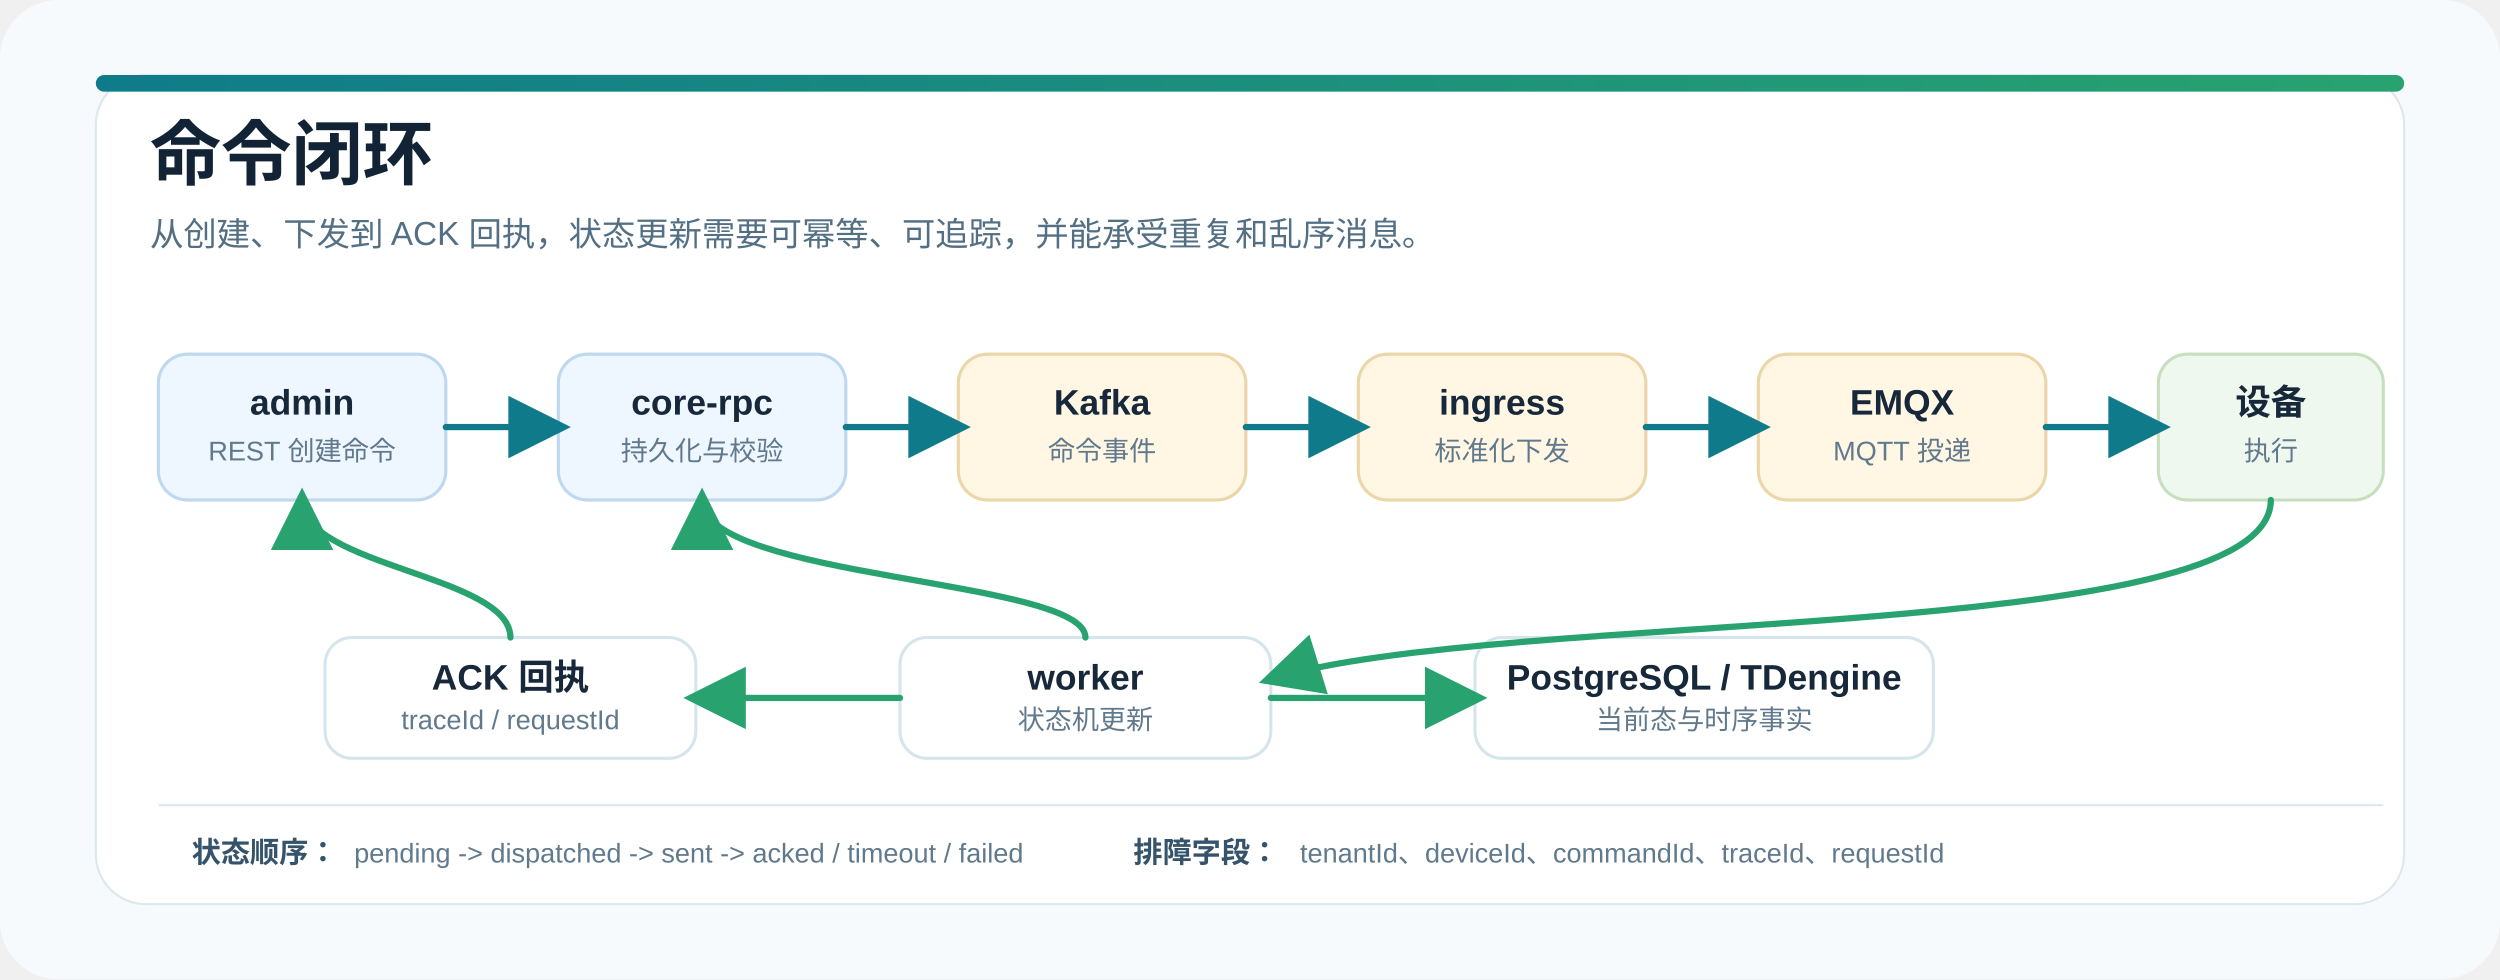
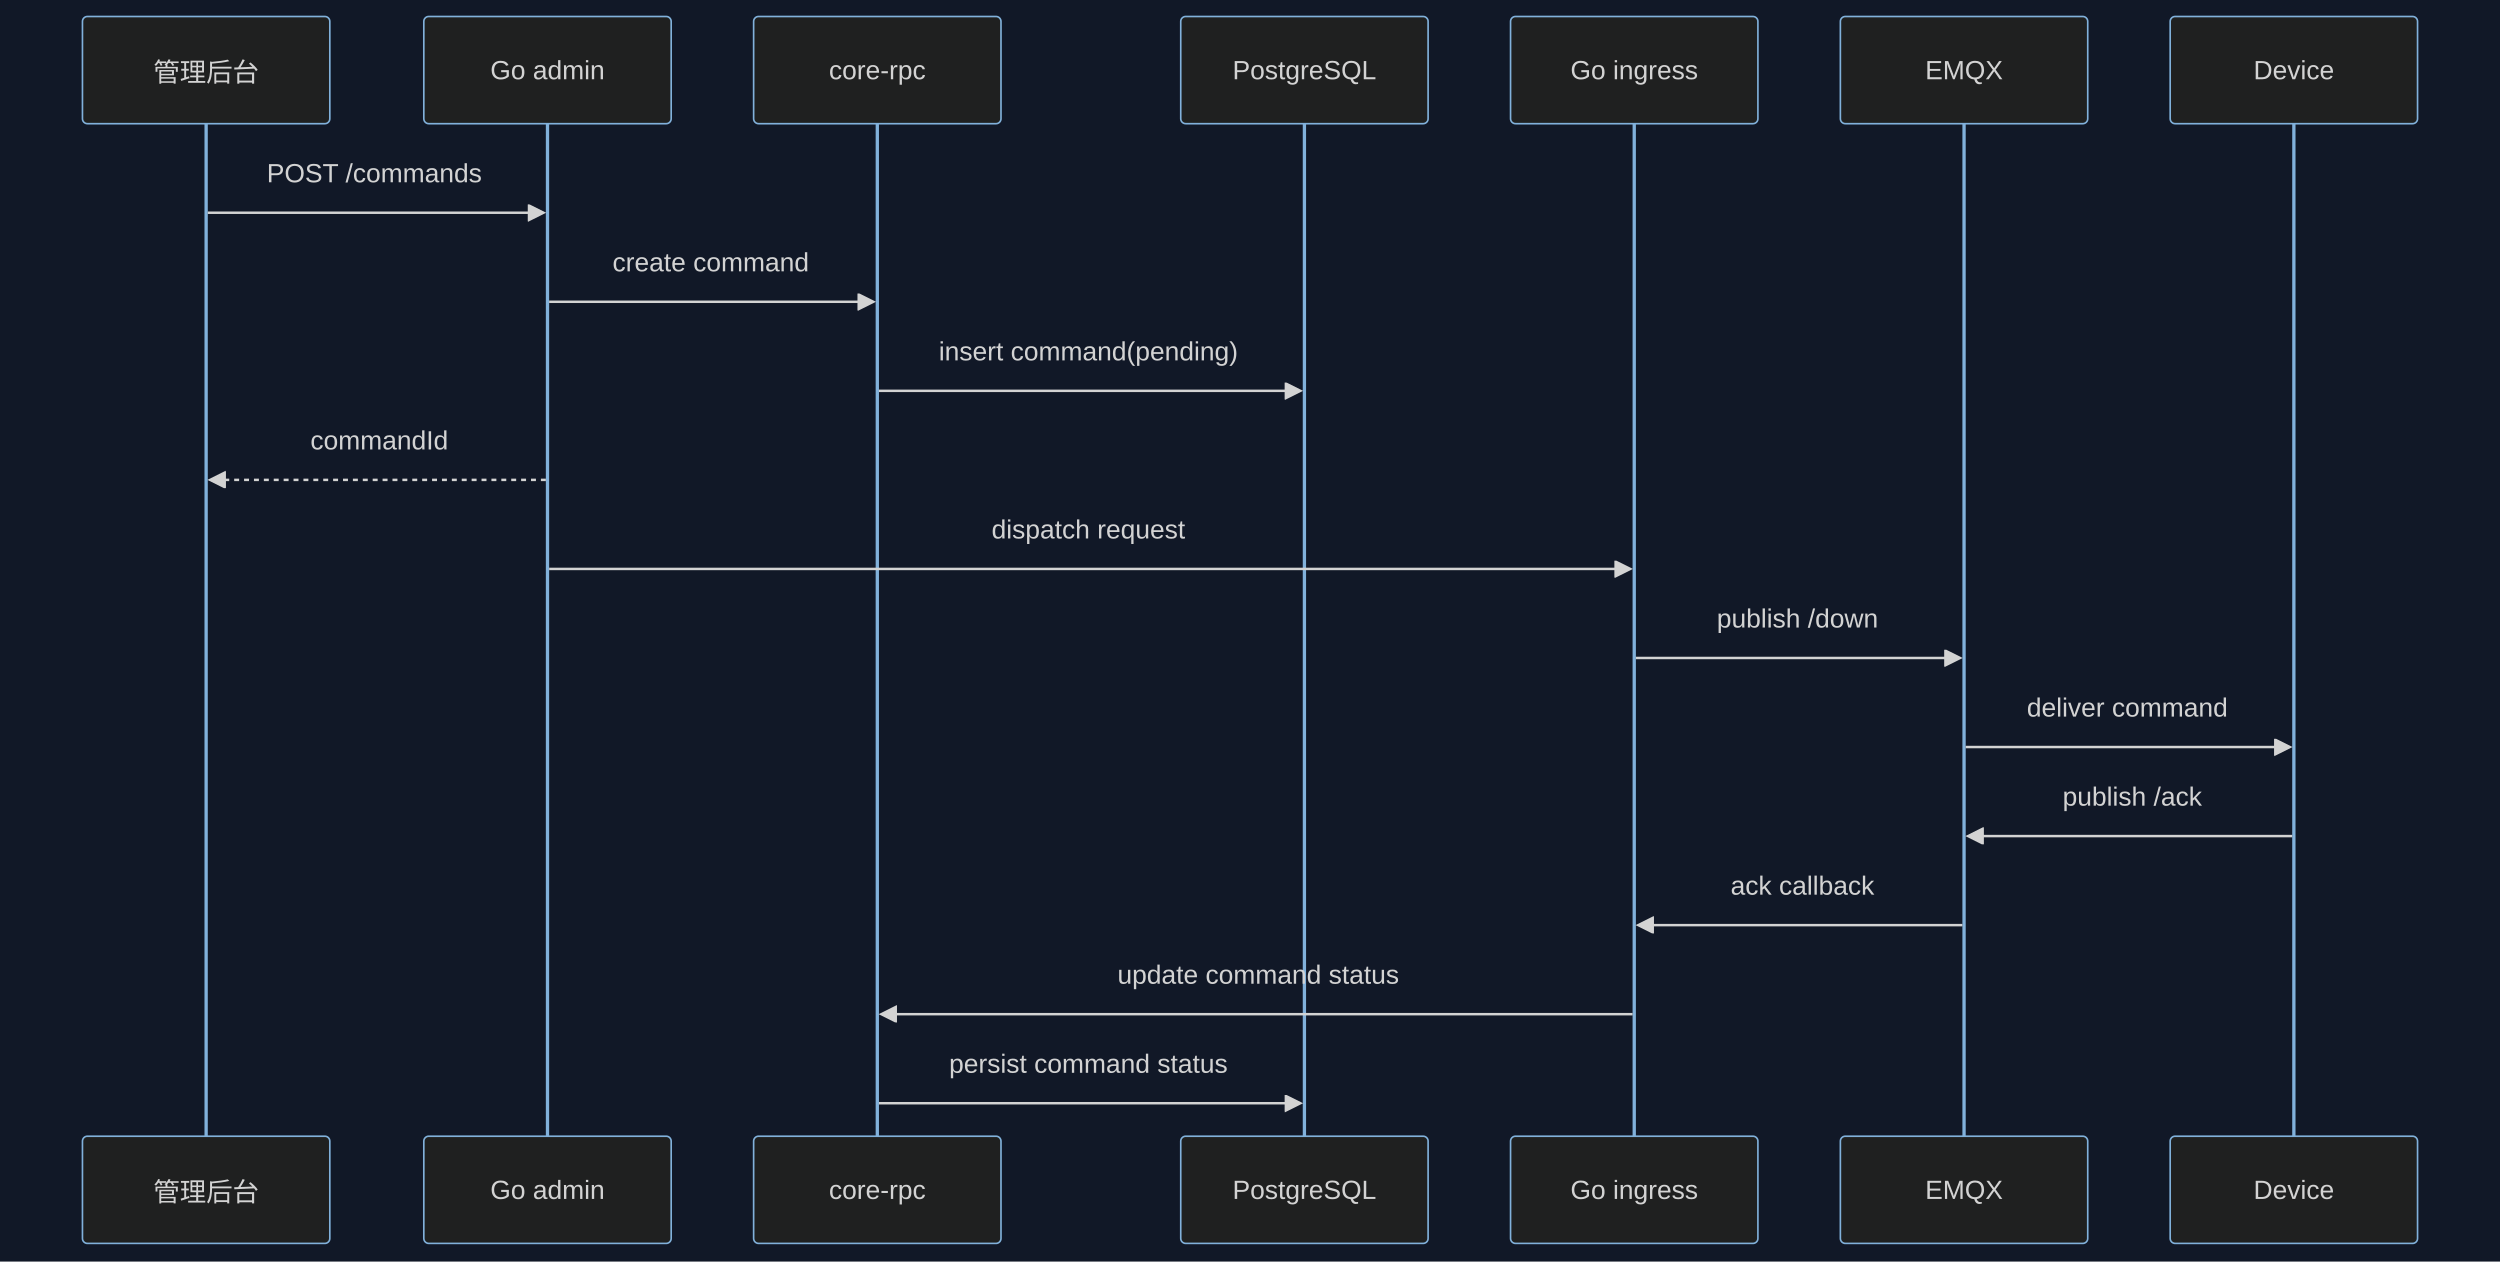
- <svg xmlns="http://www.w3.org/2000/svg" width="1200" height="470" viewBox="0 0 1200 470" role="img" aria-labelledby="title desc">
+ <svg xmlns="http://www.w3.org/2000/svg" id="readme_diagram_1" width="100%" viewBox="-50 -10 1516 765" role="graphics-document document" aria-roledescription="sequence">
+   <rect data-readme-bg="true" x="-50" y="-10" width="1516" height="765" fill="#111827" />
+   <g>
+     <rect x="1266" y="679" fill="#eaeaea" stroke="#666" width="150" height="65" name="D" rx="3" ry="3" class="actor actor-bottom" />
+     <text x="1341" y="711.5" dominant-baseline="central" alignment-baseline="central" class="actor" style="text-anchor: middle; font-size: 16px; font-weight: 400;">
+       <tspan x="1341" dy="0">Device</tspan>
+     </text>
+   </g>
+   <g>
+     <rect x="1066" y="679" fill="#eaeaea" stroke="#666" width="150" height="65" name="E" rx="3" ry="3" class="actor actor-bottom" />
+     <text x="1141" y="711.5" dominant-baseline="central" alignment-baseline="central" class="actor" style="text-anchor: middle; font-size: 16px; font-weight: 400;">
+       <tspan x="1141" dy="0">EMQX</tspan>
+     </text>
+   </g>
+   <g>
+     <rect x="866" y="679" fill="#eaeaea" stroke="#666" width="150" height="65" name="I" rx="3" ry="3" class="actor actor-bottom" />
+     <text x="941" y="711.5" dominant-baseline="central" alignment-baseline="central" class="actor" style="text-anchor: middle; font-size: 16px; font-weight: 400;">
+       <tspan x="941" dy="0">Go ingress</tspan>
+     </text>
+   </g>
+   <g>
+     <rect x="666" y="679" fill="#eaeaea" stroke="#666" width="150" height="65" name="P" rx="3" ry="3" class="actor actor-bottom" />
+     <text x="741" y="711.5" dominant-baseline="central" alignment-baseline="central" class="actor" style="text-anchor: middle; font-size: 16px; font-weight: 400;">
+       <tspan x="741" dy="0">PostgreSQL</tspan>
+     </text>
+   </g>
+   <g>
+     <rect x="407" y="679" fill="#eaeaea" stroke="#666" width="150" height="65" name="R" rx="3" ry="3" class="actor actor-bottom" />
+     <text x="482" y="711.5" dominant-baseline="central" alignment-baseline="central" class="actor" style="text-anchor: middle; font-size: 16px; font-weight: 400;">
+       <tspan x="482" dy="0">core-rpc</tspan>
+     </text>
+   </g>
+   <g>
+     <rect x="207" y="679" fill="#eaeaea" stroke="#666" width="150" height="65" name="A" rx="3" ry="3" class="actor actor-bottom" />
+     <text x="282" y="711.5" dominant-baseline="central" alignment-baseline="central" class="actor" style="text-anchor: middle; font-size: 16px; font-weight: 400;">
+       <tspan x="282" dy="0">Go admin</tspan>
+     </text>
+   </g>
+   <g>
+     <rect x="0" y="679" fill="#eaeaea" stroke="#666" width="150" height="65" name="U" rx="3" ry="3" class="actor actor-bottom" />
+     <text x="75" y="711.5" dominant-baseline="central" alignment-baseline="central" class="actor" style="text-anchor: middle; font-size: 16px; font-weight: 400;">
+       <tspan x="75" dy="0">管理后台</tspan>
+     </text>
+   </g>
+   <g>
+     <line id="actor6" x1="1341" y1="5" x2="1341" y2="679" class="200" stroke-width="0.5px" stroke="#999" />
+     <g id="root-6">
+       <rect x="1266" y="0" fill="#eaeaea" stroke="#666" width="150" height="65" name="D" rx="3" ry="3" class="actor actor-top" />
+       <text x="1341" y="32.5" dominant-baseline="central" alignment-baseline="central" class="actor" style="text-anchor: middle; font-size: 16px; font-weight: 400;">
+         <tspan x="1341" dy="0">Device</tspan>
+       </text>
+     </g>
+   </g>
+   <g>
+     <line id="actor5" x1="1141" y1="5" x2="1141" y2="679" class="200" stroke-width="0.5px" stroke="#999" />
+     <g id="root-5">
+       <rect x="1066" y="0" fill="#eaeaea" stroke="#666" width="150" height="65" name="E" rx="3" ry="3" class="actor actor-top" />
+       <text x="1141" y="32.5" dominant-baseline="central" alignment-baseline="central" class="actor" style="text-anchor: middle; font-size: 16px; font-weight: 400;">
+         <tspan x="1141" dy="0">EMQX</tspan>
+       </text>
+     </g>
+   </g>
+   <g>
+     <line id="actor4" x1="941" y1="5" x2="941" y2="679" class="200" stroke-width="0.5px" stroke="#999" />
+     <g id="root-4">
+       <rect x="866" y="0" fill="#eaeaea" stroke="#666" width="150" height="65" name="I" rx="3" ry="3" class="actor actor-top" />
+       <text x="941" y="32.5" dominant-baseline="central" alignment-baseline="central" class="actor" style="text-anchor: middle; font-size: 16px; font-weight: 400;">
+         <tspan x="941" dy="0">Go ingress</tspan>
+       </text>
+     </g>
+   </g>
+   <g>
+     <line id="actor3" x1="741" y1="5" x2="741" y2="679" class="200" stroke-width="0.5px" stroke="#999" />
+     <g id="root-3">
+       <rect x="666" y="0" fill="#eaeaea" stroke="#666" width="150" height="65" name="P" rx="3" ry="3" class="actor actor-top" />
+       <text x="741" y="32.5" dominant-baseline="central" alignment-baseline="central" class="actor" style="text-anchor: middle; font-size: 16px; font-weight: 400;">
+         <tspan x="741" dy="0">PostgreSQL</tspan>
+       </text>
+     </g>
+   </g>
+   <g>
+     <line id="actor2" x1="482" y1="5" x2="482" y2="679" class="200" stroke-width="0.5px" stroke="#999" />
+     <g id="root-2">
+       <rect x="407" y="0" fill="#eaeaea" stroke="#666" width="150" height="65" name="R" rx="3" ry="3" class="actor actor-top" />
+       <text x="482" y="32.5" dominant-baseline="central" alignment-baseline="central" class="actor" style="text-anchor: middle; font-size: 16px; font-weight: 400;">
+         <tspan x="482" dy="0">core-rpc</tspan>
+       </text>
+     </g>
+   </g>
+   <g>
+     <line id="actor1" x1="282" y1="5" x2="282" y2="679" class="200" stroke-width="0.5px" stroke="#999" />
+     <g id="root-1">
+       <rect x="207" y="0" fill="#eaeaea" stroke="#666" width="150" height="65" name="A" rx="3" ry="3" class="actor actor-top" />
+       <text x="282" y="32.5" dominant-baseline="central" alignment-baseline="central" class="actor" style="text-anchor: middle; font-size: 16px; font-weight: 400;">
+         <tspan x="282" dy="0">Go admin</tspan>
+       </text>
+     </g>
+   </g>
+   <g>
+     <line id="actor0" x1="75" y1="5" x2="75" y2="679" class="200" stroke-width="0.5px" stroke="#999" />
+     <g id="root-0">
+       <rect x="0" y="0" fill="#eaeaea" stroke="#666" width="150" height="65" name="U" rx="3" ry="3" class="actor actor-top" />
+       <text x="75" y="32.5" dominant-baseline="central" alignment-baseline="central" class="actor" style="text-anchor: middle; font-size: 16px; font-weight: 400;">
+         <tspan x="75" dy="0">管理后台</tspan>
+       </text>
+     </g>
+   </g>
+   <style>#readme_diagram_1{font-family:"trebuchet ms",verdana,arial,sans-serif;font-size:16px;fill:#ccc;}#readme_diagram_1 .error-icon{fill:#a44141;}#readme_diagram_1 .error-text{fill:#ddd;stroke:#ddd;}#readme_diagram_1 .edge-thickness-normal{stroke-width:2px;}#readme_diagram_1 .edge-thickness-thick{stroke-width:3.5px;}#readme_diagram_1 .edge-pattern-solid{stroke-dasharray:0;}#readme_diagram_1 .edge-pattern-dashed{stroke-dasharray:3;}#readme_diagram_1 .edge-pattern-dotted{stroke-dasharray:2;}#readme_diagram_1 .marker{fill:lightgrey;stroke:lightgrey;}#readme_diagram_1 .marker.cross{stroke:lightgrey;}#readme_diagram_1 svg{font-family:"trebuchet ms",verdana,arial,sans-serif;font-size:16px;}#readme_diagram_1 .actor{stroke:#81B1DB;fill:#1f2020;}#readme_diagram_1 text.actor&gt;tspan{fill:lightgrey;stroke:none;}#readme_diagram_1 .actor-line{stroke:lightgrey;}#readme_diagram_1 .messageLine0{stroke-width:1.5;stroke-dasharray:none;stroke:lightgrey;}#readme_diagram_1 .messageLine1{stroke-width:1.5;stroke-dasharray:2,2;stroke:lightgrey;}#readme_diagram_1 #arrowhead path{fill:lightgrey;stroke:lightgrey;}#readme_diagram_1 .sequenceNumber{fill:black;}#readme_diagram_1 #sequencenumber{fill:lightgrey;}#readme_diagram_1 #crosshead path{fill:lightgrey;stroke:lightgrey;}#readme_diagram_1 .messageText{fill:lightgrey;stroke:none;}#readme_diagram_1 .labelBox{stroke:#81B1DB;fill:#1f2020;}#readme_diagram_1 .labelText,#readme_diagram_1 .labelText&gt;tspan{fill:lightgrey;stroke:none;}#readme_diagram_1 .loopText,#readme_diagram_1 .loopText&gt;tspan{fill:lightgrey;stroke:none;}#readme_diagram_1 .loopLine{stroke-width:2px;stroke-dasharray:2,2;stroke:#81B1DB;fill:#81B1DB;}#readme_diagram_1 .note{stroke:hsl(180, 0%, 18.353%);fill:hsl(180, 1.587%, 28.353%);}#readme_diagram_1 .noteText,#readme_diagram_1 .noteText&gt;tspan{fill:rgb(183.848, 181.552, 181.552);stroke:none;}#readme_diagram_1 .activation0{fill:hsl(180, 1.587%, 28.353%);stroke:#81B1DB;}#readme_diagram_1 .activation1{fill:hsl(180, 1.587%, 28.353%);stroke:#81B1DB;}#readme_diagram_1 .activation2{fill:hsl(180, 1.587%, 28.353%);stroke:#81B1DB;}#readme_diagram_1 .actorPopupMenu{position:absolute;}#readme_diagram_1 .actorPopupMenuPanel{position:absolute;fill:#1f2020;box-shadow:0px 8px 16px 0px rgba(0,0,0,0.2);filter:drop-shadow(3px 5px 2px rgb(0 0 0 / 0.4));}#readme_diagram_1 .actor-man line{stroke:#81B1DB;fill:#1f2020;}#readme_diagram_1 .actor-man circle,#readme_diagram_1 line{stroke:#81B1DB;fill:#1f2020;stroke-width:2px;}#readme_diagram_1 :root{--mermaid-font-family:"trebuchet ms",verdana,arial,sans-serif;}</style>
+   <g />
  <defs>
-     <style>
-       .sans { font-family: "Noto Sans SC", "Microsoft YaHei", "PingFang SC", Arial, sans-serif; }
-       .title { fill: #132336; font-size: 34px; font-weight: 800; }
-       .note { fill: #536f84; font-size: 16px; }
-       .step { fill: #17283a; font-size: 17px; font-weight: 800; }
-       .sub { fill: #61798c; font-size: 13px; }
-       .state { fill: #35536b; font-size: 14px; font-weight: 700; }
-       .box { fill: #ffffff; stroke: #d6e5ec; stroke-width: 1.5; }
-       .primary { fill: #eef6ff; stroke: #bdd8ef; stroke-width: 1.5; }
-       .event { fill: #fff7e4; stroke: #ead6a7; stroke-width: 1.5; }
-       .done { fill: #eff8ef; stroke: #c8dfbf; stroke-width: 1.5; }
-       .line { stroke: #0f7b8a; stroke-width: 3; stroke-linecap: round; stroke-linejoin: round; fill: none; marker-end: url(#arrow); }
-       .return { stroke: #28a36f; stroke-width: 3; stroke-linecap: round; stroke-linejoin: round; fill: none; marker-end: url(#arrow2); }
-     </style>
-     <marker id="arrow" markerWidth="10" markerHeight="10" refX="8" refY="5" orient="auto">
-       <path d="M0 0 L10 5 L0 10 Z" fill="#0f7b8a" />
+     <symbol id="computer" width="24" height="24">
+       <path transform="scale(.5)" d="M2 2v13h20v-13h-20zm18 11h-16v-9h16v9zm-10.228 6l.466-1h3.524l.467 1h-4.457zm14.228 3h-24l2-6h2.104l-1.33 4h18.45l-1.297-4h2.073l2 6zm-5-10h-14v-7h14v7z" />
+     </symbol>
+   </defs>
+   <defs>
+     <symbol id="database" fill-rule="evenodd" clip-rule="evenodd">
+       <path transform="scale(.5)" d="M12.258.001l.256.004.255.005.253.008.251.01.249.012.247.015.246.016.242.019.241.02.239.023.236.024.233.027.231.028.229.031.225.032.223.034.22.036.217.038.214.04.211.041.208.043.205.045.201.046.198.048.194.05.191.051.187.053.183.054.18.056.175.057.172.059.168.06.163.061.16.063.155.064.15.066.074.033.073.033.071.034.07.034.069.035.068.035.067.035.066.035.064.036.064.036.062.036.06.036.06.037.058.037.058.037.055.038.055.038.053.038.052.038.051.039.05.039.048.039.047.039.045.04.044.04.043.04.041.04.04.041.039.041.037.041.036.041.034.041.033.042.032.042.03.042.029.042.027.042.026.043.024.043.023.043.021.043.02.043.018.044.017.043.015.044.013.044.012.044.011.045.009.044.007.045.006.045.004.045.002.045.001.045v17l-.001.045-.002.045-.004.045-.006.045-.007.045-.009.044-.011.045-.012.044-.013.044-.015.044-.017.043-.018.044-.02.043-.021.043-.023.043-.024.043-.026.043-.027.042-.029.042-.03.042-.032.042-.033.042-.034.041-.036.041-.037.041-.039.041-.04.041-.041.04-.043.04-.044.04-.045.04-.047.039-.048.039-.05.039-.051.039-.052.038-.053.038-.055.038-.055.038-.058.037-.058.037-.06.037-.06.036-.062.036-.064.036-.064.036-.066.035-.067.035-.068.035-.069.035-.07.034-.071.034-.073.033-.074.033-.15.066-.155.064-.16.063-.163.061-.168.06-.172.059-.175.057-.18.056-.183.054-.187.053-.191.051-.194.05-.198.048-.201.046-.205.045-.208.043-.211.041-.214.04-.217.038-.22.036-.223.034-.225.032-.229.031-.231.028-.233.027-.236.024-.239.023-.241.02-.242.019-.246.016-.247.015-.249.012-.251.01-.253.008-.255.005-.256.004-.258.001-.258-.001-.256-.004-.255-.005-.253-.008-.251-.01-.249-.012-.247-.015-.245-.016-.243-.019-.241-.02-.238-.023-.236-.024-.234-.027-.231-.028-.228-.031-.226-.032-.223-.034-.22-.036-.217-.038-.214-.04-.211-.041-.208-.043-.204-.045-.201-.046-.198-.048-.195-.05-.19-.051-.187-.053-.184-.054-.179-.056-.176-.057-.172-.059-.167-.06-.164-.061-.159-.063-.155-.064-.151-.066-.074-.033-.072-.033-.072-.034-.07-.034-.069-.035-.068-.035-.067-.035-.066-.035-.064-.036-.063-.036-.062-.036-.061-.036-.06-.037-.058-.037-.057-.037-.056-.038-.055-.038-.053-.038-.052-.038-.051-.039-.049-.039-.049-.039-.046-.039-.046-.04-.044-.04-.043-.04-.041-.04-.04-.041-.039-.041-.037-.041-.036-.041-.034-.041-.033-.042-.032-.042-.03-.042-.029-.042-.027-.042-.026-.043-.024-.043-.023-.043-.021-.043-.02-.043-.018-.044-.017-.043-.015-.044-.013-.044-.012-.044-.011-.045-.009-.044-.007-.045-.006-.045-.004-.045-.002-.045-.001-.045v-17l.001-.045.002-.045.004-.045.006-.045.007-.045.009-.044.011-.045.012-.044.013-.044.015-.044.017-.043.018-.044.02-.043.021-.043.023-.043.024-.043.026-.043.027-.042.029-.042.03-.042.032-.042.033-.042.034-.041.036-.041.037-.041.039-.041.04-.041.041-.04.043-.04.044-.04.046-.04.046-.039.049-.039.049-.039.051-.039.052-.038.053-.038.055-.038.056-.038.057-.037.058-.037.06-.037.061-.036.062-.036.063-.036.064-.036.066-.035.067-.035.068-.035.069-.035.07-.034.072-.034.072-.033.074-.033.151-.066.155-.064.159-.063.164-.061.167-.06.172-.059.176-.057.179-.056.184-.054.187-.053.19-.051.195-.05.198-.048.201-.046.204-.045.208-.043.211-.041.214-.04.217-.038.22-.036.223-.034.226-.032.228-.031.231-.028.234-.027.236-.024.238-.023.241-.02.243-.019.245-.016.247-.015.249-.012.251-.01.253-.008.255-.005.256-.004.258-.001.258.001zm-9.258 20.499v.01l.001.021.003.021.004.022.005.021.006.022.007.022.009.023.01.022.011.023.012.023.013.023.015.023.016.024.017.023.018.024.019.024.021.024.022.025.023.024.024.025.052.049.056.05.061.051.066.051.07.051.075.051.079.052.084.052.088.052.092.052.097.052.102.051.105.052.11.052.114.051.119.051.123.051.127.05.131.05.135.05.139.048.144.049.147.047.152.047.155.047.16.045.163.045.167.043.171.043.176.041.178.041.183.039.187.039.19.037.194.035.197.035.202.033.204.031.209.03.212.029.216.027.219.025.222.024.226.021.23.02.233.018.236.016.24.015.243.012.246.01.249.008.253.005.256.004.259.001.26-.001.257-.004.254-.005.25-.008.247-.011.244-.012.241-.014.237-.016.233-.018.231-.021.226-.021.224-.024.22-.026.216-.027.212-.028.21-.031.205-.031.202-.034.198-.034.194-.036.191-.037.187-.039.183-.04.179-.04.175-.042.172-.043.168-.044.163-.045.16-.046.155-.046.152-.047.148-.048.143-.049.139-.049.136-.05.131-.05.126-.05.123-.051.118-.052.114-.051.11-.052.106-.052.101-.052.096-.052.092-.052.088-.053.083-.051.079-.052.074-.052.07-.051.065-.051.06-.051.056-.05.051-.05.023-.024.023-.025.021-.024.02-.024.019-.024.018-.024.017-.024.015-.023.014-.024.013-.023.012-.023.01-.023.01-.022.008-.022.006-.022.006-.022.004-.022.004-.021.001-.021.001-.021v-4.127l-.077.055-.08.053-.083.054-.085.053-.087.052-.09.052-.093.051-.095.05-.097.05-.1.049-.102.049-.105.048-.106.047-.109.047-.111.046-.114.045-.115.045-.118.044-.12.043-.122.042-.124.042-.126.041-.128.04-.13.04-.132.038-.134.038-.135.037-.138.037-.139.035-.142.035-.143.034-.144.033-.147.032-.148.031-.15.03-.151.03-.153.029-.154.027-.156.027-.158.026-.159.025-.161.024-.162.023-.163.022-.165.021-.166.02-.167.019-.169.018-.169.017-.171.016-.173.015-.173.014-.175.013-.175.012-.177.011-.178.01-.179.008-.179.008-.181.006-.182.005-.182.004-.184.003-.184.002h-.37l-.184-.002-.184-.003-.182-.004-.182-.005-.181-.006-.179-.008-.179-.008-.178-.01-.176-.011-.176-.012-.175-.013-.173-.014-.172-.015-.171-.016-.17-.017-.169-.018-.167-.019-.166-.02-.165-.021-.163-.022-.162-.023-.161-.024-.159-.025-.157-.026-.156-.027-.155-.027-.153-.029-.151-.03-.15-.03-.148-.031-.146-.032-.145-.033-.143-.034-.141-.035-.14-.035-.137-.037-.136-.037-.134-.038-.132-.038-.13-.04-.128-.04-.126-.041-.124-.042-.122-.042-.12-.044-.117-.043-.116-.045-.113-.045-.112-.046-.109-.047-.106-.047-.105-.048-.102-.049-.1-.049-.097-.05-.095-.05-.093-.052-.09-.051-.087-.052-.085-.053-.083-.054-.08-.054-.077-.054v4.127zm0-5.654v.011l.001.021.003.021.004.021.005.022.006.022.007.022.009.022.01.022.011.023.012.023.013.023.015.024.016.023.017.024.018.024.019.024.021.024.022.024.023.025.024.024.052.05.056.05.061.05.066.051.07.051.075.052.079.051.084.052.088.052.092.052.097.052.102.052.105.052.11.051.114.051.119.052.123.05.127.051.131.05.135.049.139.049.144.048.147.048.152.047.155.046.16.045.163.045.167.044.171.042.176.042.178.04.183.04.187.038.19.037.194.036.197.034.202.033.204.032.209.03.212.028.216.027.219.025.222.024.226.022.23.02.233.018.236.016.24.014.243.012.246.01.249.008.253.006.256.003.259.001.26-.001.257-.003.254-.006.25-.008.247-.01.244-.012.241-.015.237-.016.233-.018.231-.02.226-.022.224-.024.22-.025.216-.027.212-.029.21-.03.205-.032.202-.033.198-.035.194-.036.191-.037.187-.039.183-.039.179-.041.175-.042.172-.043.168-.044.163-.045.16-.045.155-.047.152-.047.148-.048.143-.048.139-.05.136-.049.131-.05.126-.051.123-.051.118-.051.114-.052.11-.052.106-.052.101-.052.096-.052.092-.052.088-.052.083-.052.079-.052.074-.051.07-.052.065-.051.06-.05.056-.051.051-.049.023-.025.023-.024.021-.025.02-.024.019-.024.018-.024.017-.024.015-.023.014-.023.013-.024.012-.022.01-.023.01-.023.008-.022.006-.022.006-.022.004-.021.004-.022.001-.021.001-.021v-4.139l-.077.054-.08.054-.083.054-.085.052-.087.053-.09.051-.093.051-.095.051-.097.05-.1.049-.102.049-.105.048-.106.047-.109.047-.111.046-.114.045-.115.044-.118.044-.12.044-.122.042-.124.042-.126.041-.128.04-.13.039-.132.039-.134.038-.135.037-.138.036-.139.036-.142.035-.143.033-.144.033-.147.033-.148.031-.15.03-.151.03-.153.028-.154.028-.156.027-.158.026-.159.025-.161.024-.162.023-.163.022-.165.021-.166.02-.167.019-.169.018-.169.017-.171.016-.173.015-.173.014-.175.013-.175.012-.177.011-.178.009-.179.009-.179.007-.181.007-.182.005-.182.004-.184.003-.184.002h-.37l-.184-.002-.184-.003-.182-.004-.182-.005-.181-.007-.179-.007-.179-.009-.178-.009-.176-.011-.176-.012-.175-.013-.173-.014-.172-.015-.171-.016-.17-.017-.169-.018-.167-.019-.166-.02-.165-.021-.163-.022-.162-.023-.161-.024-.159-.025-.157-.026-.156-.027-.155-.028-.153-.028-.151-.03-.15-.03-.148-.031-.146-.033-.145-.033-.143-.033-.141-.035-.14-.036-.137-.036-.136-.037-.134-.038-.132-.039-.13-.039-.128-.04-.126-.041-.124-.042-.122-.043-.12-.043-.117-.044-.116-.044-.113-.046-.112-.046-.109-.046-.106-.047-.105-.048-.102-.049-.1-.049-.097-.05-.095-.051-.093-.051-.09-.051-.087-.053-.085-.052-.083-.054-.08-.054-.077-.054v4.139zm0-5.666v.011l.001.02.003.022.004.021.005.022.006.021.007.022.009.023.01.022.011.023.012.023.013.023.015.023.016.024.017.024.018.023.019.024.021.025.022.024.023.024.024.025.052.05.056.05.061.05.066.051.07.051.075.052.079.051.084.052.088.052.092.052.097.052.102.052.105.051.11.052.114.051.119.051.123.051.127.05.131.05.135.05.139.049.144.048.147.048.152.047.155.046.16.045.163.045.167.043.171.043.176.042.178.04.183.04.187.038.19.037.194.036.197.034.202.033.204.032.209.03.212.028.216.027.219.025.222.024.226.021.23.02.233.018.236.017.24.014.243.012.246.01.249.008.253.006.256.003.259.001.26-.001.257-.003.254-.006.25-.008.247-.01.244-.013.241-.014.237-.016.233-.018.231-.02.226-.022.224-.024.22-.025.216-.027.212-.029.21-.03.205-.032.202-.033.198-.035.194-.036.191-.037.187-.039.183-.039.179-.041.175-.042.172-.043.168-.044.163-.045.16-.045.155-.047.152-.047.148-.048.143-.049.139-.049.136-.049.131-.051.126-.05.123-.051.118-.052.114-.051.11-.052.106-.052.101-.052.096-.052.092-.052.088-.052.083-.052.079-.052.074-.052.07-.051.065-.051.06-.051.056-.05.051-.049.023-.025.023-.025.021-.024.02-.024.019-.024.018-.024.017-.024.015-.023.014-.024.013-.023.012-.023.01-.022.01-.023.008-.022.006-.022.006-.022.004-.022.004-.021.001-.021.001-.021v-4.153l-.077.054-.08.054-.083.053-.085.053-.087.053-.09.051-.093.051-.095.051-.097.05-.1.049-.102.048-.105.048-.106.048-.109.046-.111.046-.114.046-.115.044-.118.044-.12.043-.122.043-.124.042-.126.041-.128.04-.13.039-.132.039-.134.038-.135.037-.138.036-.139.036-.142.034-.143.034-.144.033-.147.032-.148.032-.15.03-.151.03-.153.028-.154.028-.156.027-.158.026-.159.024-.161.024-.162.023-.163.023-.165.021-.166.02-.167.019-.169.018-.169.017-.171.016-.173.015-.173.014-.175.013-.175.012-.177.01-.178.01-.179.009-.179.007-.181.006-.182.006-.182.004-.184.003-.184.001-.185.001-.185-.001-.184-.001-.184-.003-.182-.004-.182-.006-.181-.006-.179-.007-.179-.009-.178-.01-.176-.01-.176-.012-.175-.013-.173-.014-.172-.015-.171-.016-.17-.017-.169-.018-.167-.019-.166-.02-.165-.021-.163-.023-.162-.023-.161-.024-.159-.024-.157-.026-.156-.027-.155-.028-.153-.028-.151-.03-.15-.03-.148-.032-.146-.032-.145-.033-.143-.034-.141-.034-.14-.036-.137-.036-.136-.037-.134-.038-.132-.039-.13-.039-.128-.041-.126-.041-.124-.041-.122-.043-.12-.043-.117-.044-.116-.044-.113-.046-.112-.046-.109-.046-.106-.048-.105-.048-.102-.048-.1-.05-.097-.049-.095-.051-.093-.051-.09-.052-.087-.052-.085-.053-.083-.053-.08-.054-.077-.054v4.153zm8.74-8.179l-.257.004-.254.005-.25.008-.247.011-.244.012-.241.014-.237.016-.233.018-.231.021-.226.022-.224.023-.22.026-.216.027-.212.028-.21.031-.205.032-.202.033-.198.034-.194.036-.191.038-.187.038-.183.04-.179.041-.175.042-.172.043-.168.043-.163.045-.16.046-.155.046-.152.048-.148.048-.143.048-.139.049-.136.05-.131.05-.126.051-.123.051-.118.051-.114.052-.11.052-.106.052-.101.052-.096.052-.092.052-.088.052-.083.052-.079.052-.074.051-.07.052-.065.051-.06.05-.056.05-.051.05-.023.025-.023.024-.021.024-.02.025-.019.024-.018.024-.017.023-.015.024-.014.023-.013.023-.012.023-.01.023-.01.022-.008.022-.006.023-.006.021-.004.022-.004.021-.001.021-.001.021.001.021.001.021.004.021.004.022.006.021.006.023.008.022.01.022.01.023.012.023.013.023.014.023.015.024.017.023.018.024.019.024.02.025.021.024.023.024.023.025.051.05.056.05.06.05.065.051.07.052.074.051.079.052.083.052.088.052.092.052.096.052.101.052.106.052.11.052.114.052.118.051.123.051.126.051.131.05.136.05.139.049.143.048.148.048.152.048.155.046.16.046.163.045.168.043.172.043.175.042.179.041.183.04.187.038.191.038.194.036.198.034.202.033.205.032.21.031.212.028.216.027.22.026.224.023.226.022.231.021.233.018.237.016.241.014.244.012.247.011.25.008.254.005.257.004.26.001.26-.001.257-.004.254-.005.25-.008.247-.011.244-.012.241-.014.237-.016.233-.018.231-.021.226-.022.224-.023.22-.026.216-.027.212-.028.21-.031.205-.032.202-.033.198-.034.194-.036.191-.038.187-.038.183-.04.179-.041.175-.042.172-.043.168-.043.163-.045.16-.046.155-.046.152-.048.148-.048.143-.048.139-.049.136-.05.131-.05.126-.051.123-.051.118-.051.114-.052.11-.052.106-.052.101-.052.096-.052.092-.052.088-.052.083-.052.079-.052.074-.051.07-.052.065-.051.06-.05.056-.05.051-.05.023-.025.023-.024.021-.024.02-.025.019-.024.018-.024.017-.023.015-.024.014-.023.013-.023.012-.023.01-.023.01-.022.008-.022.006-.023.006-.021.004-.022.004-.021.001-.021.001-.021-.001-.021-.001-.021-.004-.021-.004-.022-.006-.021-.006-.023-.008-.022-.01-.022-.01-.023-.012-.023-.013-.023-.014-.023-.015-.024-.017-.023-.018-.024-.019-.024-.02-.025-.021-.024-.023-.024-.023-.025-.051-.05-.056-.05-.06-.05-.065-.051-.07-.052-.074-.051-.079-.052-.083-.052-.088-.052-.092-.052-.096-.052-.101-.052-.106-.052-.11-.052-.114-.052-.118-.051-.123-.051-.126-.051-.131-.05-.136-.05-.139-.049-.143-.048-.148-.048-.152-.048-.155-.046-.16-.046-.163-.045-.168-.043-.172-.043-.175-.042-.179-.041-.183-.04-.187-.038-.191-.038-.194-.036-.198-.034-.202-.033-.205-.032-.21-.031-.212-.028-.216-.027-.22-.026-.224-.023-.226-.022-.231-.021-.233-.018-.237-.016-.241-.014-.244-.012-.247-.011-.25-.008-.254-.005-.257-.004-.26-.001-.26.001z" />
+     </symbol>
+   </defs>
+   <defs>
+     <symbol id="clock" width="24" height="24">
+       <path transform="scale(.5)" d="M12 2c5.514 0 10 4.486 10 10s-4.486 10-10 10-10-4.486-10-10 4.486-10 10-10zm0-2c-6.627 0-12 5.373-12 12s5.373 12 12 12 12-5.373 12-12-5.373-12-12-12zm5.848 12.459c.202.038.202.333.001.372-1.907.361-6.045 1.111-6.547 1.111-.719 0-1.301-.582-1.301-1.301 0-.512.77-5.447 1.125-7.445.034-.192.312-.181.343.014l.985 6.238 5.394 1.011z" />
+     </symbol>
+   </defs>
+   <defs>
+     <marker id="arrowhead" refX="7.9" refY="5" markerUnits="userSpaceOnUse" markerWidth="12" markerHeight="12" orient="auto">
+       <path d="M 0 0 L 10 5 L 0 10 z" />
    </marker>
-     <marker id="arrow2" markerWidth="10" markerHeight="10" refX="8" refY="5" orient="auto">
-       <path d="M0 0 L10 5 L0 10 Z" fill="#28a36f" />
+   </defs>
+   <defs>
+     <marker id="crosshead" markerWidth="15" markerHeight="8" orient="auto" refX="4" refY="4.5">
+       <path fill="none" stroke="#000000" stroke-width="1pt" d="M 1,2 L 6,7 M 6,2 L 1,7" style="stroke-dasharray: 0, 0;" />
    </marker>
-     <linearGradient id="top" x1="0" y1="0" x2="1" y2="0">
-       <stop offset="0" stop-color="#0f7b8a" />
-       <stop offset="1" stop-color="#28a36f" />
-     </linearGradient>
  </defs>
-   <rect width="1200" height="470" rx="28" fill="#f6fafc" />
-   <rect x="46" y="36" width="1108" height="398" rx="24" fill="#ffffff" stroke="#dbe8ee" />
-   <rect x="46" y="36" width="1108" height="8" rx="4" fill="url(#top)" />
-   <g class="sans">
-     <text class="title" x="72" y="86">命令闭环</text>
-     <text class="note" x="72" y="118">从创建、下发到 ACK 回执，状态更新需要可幂等、可追踪，并能承受重复和乱序消息。</text>
-     <rect class="primary" x="76" y="170" width="138" height="70" rx="14" />
-     <text class="step" x="145" y="199" text-anchor="middle">admin</text>
-     <text class="sub" x="145" y="221" text-anchor="middle">REST 创建命令</text>
-     <rect class="primary" x="268" y="170" width="138" height="70" rx="14" />
-     <text class="step" x="337" y="199" text-anchor="middle">core-rpc</text>
-     <text class="sub" x="337" y="221" text-anchor="middle">持久化与校验</text>
-     <rect class="event" x="460" y="170" width="138" height="70" rx="14" />
-     <text class="step" x="529" y="199" text-anchor="middle">Kafka</text>
-     <text class="sub" x="529" y="221" text-anchor="middle">命令事件</text>
-     <rect class="event" x="652" y="170" width="138" height="70" rx="14" />
-     <text class="step" x="721" y="199" text-anchor="middle">ingress</text>
-     <text class="sub" x="721" y="221" text-anchor="middle">标准化下发</text>
-     <rect class="event" x="844" y="170" width="138" height="70" rx="14" />
-     <text class="step" x="913" y="199" text-anchor="middle">EMQX</text>
-     <text class="sub" x="913" y="221" text-anchor="middle">MQTT 投递</text>
-     <rect class="done" x="1036" y="170" width="108" height="70" rx="14" />
-     <text class="step" x="1090" y="199" text-anchor="middle">设备</text>
-     <text class="sub" x="1090" y="221" text-anchor="middle">执行</text>
-     <path class="line" d="M214 205 H268" />
-     <path class="line" d="M406 205 H460" />
-     <path class="line" d="M598 205 H652" />
-     <path class="line" d="M790 205 H844" />
-     <path class="line" d="M982 205 H1036" />
-     <rect class="box" x="156" y="306" width="178" height="58" rx="13" />
-     <text class="step" x="245" y="331" text-anchor="middle">ACK 回执</text>
-     <text class="sub" x="245" y="350" text-anchor="middle">traceId / requestId</text>
-     <rect class="box" x="432" y="306" width="178" height="58" rx="13" />
-     <text class="step" x="521" y="331" text-anchor="middle">worker</text>
-     <text class="sub" x="521" y="350" text-anchor="middle">状态机更新</text>
-     <rect class="box" x="708" y="306" width="220" height="58" rx="13" />
-     <text class="step" x="818" y="331" text-anchor="middle">PostgreSQL / TDengine</text>
-     <text class="sub" x="818" y="350" text-anchor="middle">当前态与时序事实</text>
-     <path class="return" d="M1090 240 C1090 310 720 292 610 326" />
-     <path class="return" d="M432 335 H334" />
-     <path class="return" d="M610 335 H708" />
-     <path class="return" d="M521 306 C521 278 337 278 337 240" />
-     <path class="return" d="M245 306 C245 276 145 272 145 240" />
-     <rect x="76" y="386" width="1068" height="1" fill="#dbe8ee" />
-     <text class="state" x="92" y="414">状态顺序：</text>
-     <text class="sub" x="170" y="414">pending -&gt; dispatched -&gt; sent -&gt; acked / timeout / failed</text>
-     <text class="state" x="544" y="414">排障字段：</text>
-     <text class="sub" x="624" y="414">tenantId、deviceId、commandId、traceId、requestId</text>
-   </g>
+   <defs>
+     <marker id="filled-head" refX="15.5" refY="7" markerWidth="20" markerHeight="28" orient="auto">
+       <path d="M 18,7 L9,13 L14,7 L9,1 Z" />
+     </marker>
+   </defs>
+   <defs>
+     <marker id="sequencenumber" refX="15" refY="15" markerWidth="60" markerHeight="40" orient="auto">
+       <circle cx="15" cy="15" r="6" />
+     </marker>
+   </defs>
+   <text x="177" y="80" text-anchor="middle" dominant-baseline="middle" alignment-baseline="middle" class="messageText" dy="1em" style="font-size: 16px; font-weight: 400;">POST /commands</text>
+   <line x1="76" y1="119" x2="278" y2="119" class="messageLine0" stroke-width="2" stroke="none" marker-end="url(#arrowhead)" style="fill: none;" />
+   <text x="381" y="134" text-anchor="middle" dominant-baseline="middle" alignment-baseline="middle" class="messageText" dy="1em" style="font-size: 16px; font-weight: 400;">create command</text>
+   <line x1="283" y1="173" x2="478" y2="173" class="messageLine0" stroke-width="2" stroke="none" marker-end="url(#arrowhead)" style="fill: none;" />
+   <text x="610" y="188" text-anchor="middle" dominant-baseline="middle" alignment-baseline="middle" class="messageText" dy="1em" style="font-size: 16px; font-weight: 400;">insert command(pending)</text>
+   <line x1="483" y1="227" x2="737" y2="227" class="messageLine0" stroke-width="2" stroke="none" marker-end="url(#arrowhead)" style="fill: none;" />
+   <text x="180" y="242" text-anchor="middle" dominant-baseline="middle" alignment-baseline="middle" class="messageText" dy="1em" style="font-size: 16px; font-weight: 400;">commandId</text>
+   <line x1="281" y1="281" x2="79" y2="281" class="messageLine1" stroke-width="2" stroke="none" marker-end="url(#arrowhead)" style="stroke-dasharray: 3, 3; fill: none;" />
+   <text x="610" y="296" text-anchor="middle" dominant-baseline="middle" alignment-baseline="middle" class="messageText" dy="1em" style="font-size: 16px; font-weight: 400;">dispatch request</text>
+   <line x1="283" y1="335" x2="937" y2="335" class="messageLine0" stroke-width="2" stroke="none" marker-end="url(#arrowhead)" style="fill: none;" />
+   <text x="1040" y="350" text-anchor="middle" dominant-baseline="middle" alignment-baseline="middle" class="messageText" dy="1em" style="font-size: 16px; font-weight: 400;">publish /down</text>
+   <line x1="942" y1="389" x2="1137" y2="389" class="messageLine0" stroke-width="2" stroke="none" marker-end="url(#arrowhead)" style="fill: none;" />
+   <text x="1240" y="404" text-anchor="middle" dominant-baseline="middle" alignment-baseline="middle" class="messageText" dy="1em" style="font-size: 16px; font-weight: 400;">deliver command</text>
+   <line x1="1142" y1="443" x2="1337" y2="443" class="messageLine0" stroke-width="2" stroke="none" marker-end="url(#arrowhead)" style="fill: none;" />
+   <text x="1243" y="458" text-anchor="middle" dominant-baseline="middle" alignment-baseline="middle" class="messageText" dy="1em" style="font-size: 16px; font-weight: 400;">publish /ack</text>
+   <line x1="1340" y1="497" x2="1145" y2="497" class="messageLine0" stroke-width="2" stroke="none" marker-end="url(#arrowhead)" style="fill: none;" />
+   <text x="1043" y="512" text-anchor="middle" dominant-baseline="middle" alignment-baseline="middle" class="messageText" dy="1em" style="font-size: 16px; font-weight: 400;">ack callback</text>
+   <line x1="1140" y1="551" x2="945" y2="551" class="messageLine0" stroke-width="2" stroke="none" marker-end="url(#arrowhead)" style="fill: none;" />
+   <text x="713" y="566" text-anchor="middle" dominant-baseline="middle" alignment-baseline="middle" class="messageText" dy="1em" style="font-size: 16px; font-weight: 400;">update command status</text>
+   <line x1="940" y1="605" x2="486" y2="605" class="messageLine0" stroke-width="2" stroke="none" marker-end="url(#arrowhead)" style="fill: none;" />
+   <text x="610" y="620" text-anchor="middle" dominant-baseline="middle" alignment-baseline="middle" class="messageText" dy="1em" style="font-size: 16px; font-weight: 400;">persist command status</text>
+   <line x1="483" y1="659" x2="737" y2="659" class="messageLine0" stroke-width="2" stroke="none" marker-end="url(#arrowhead)" style="fill: none;" />
</svg>
